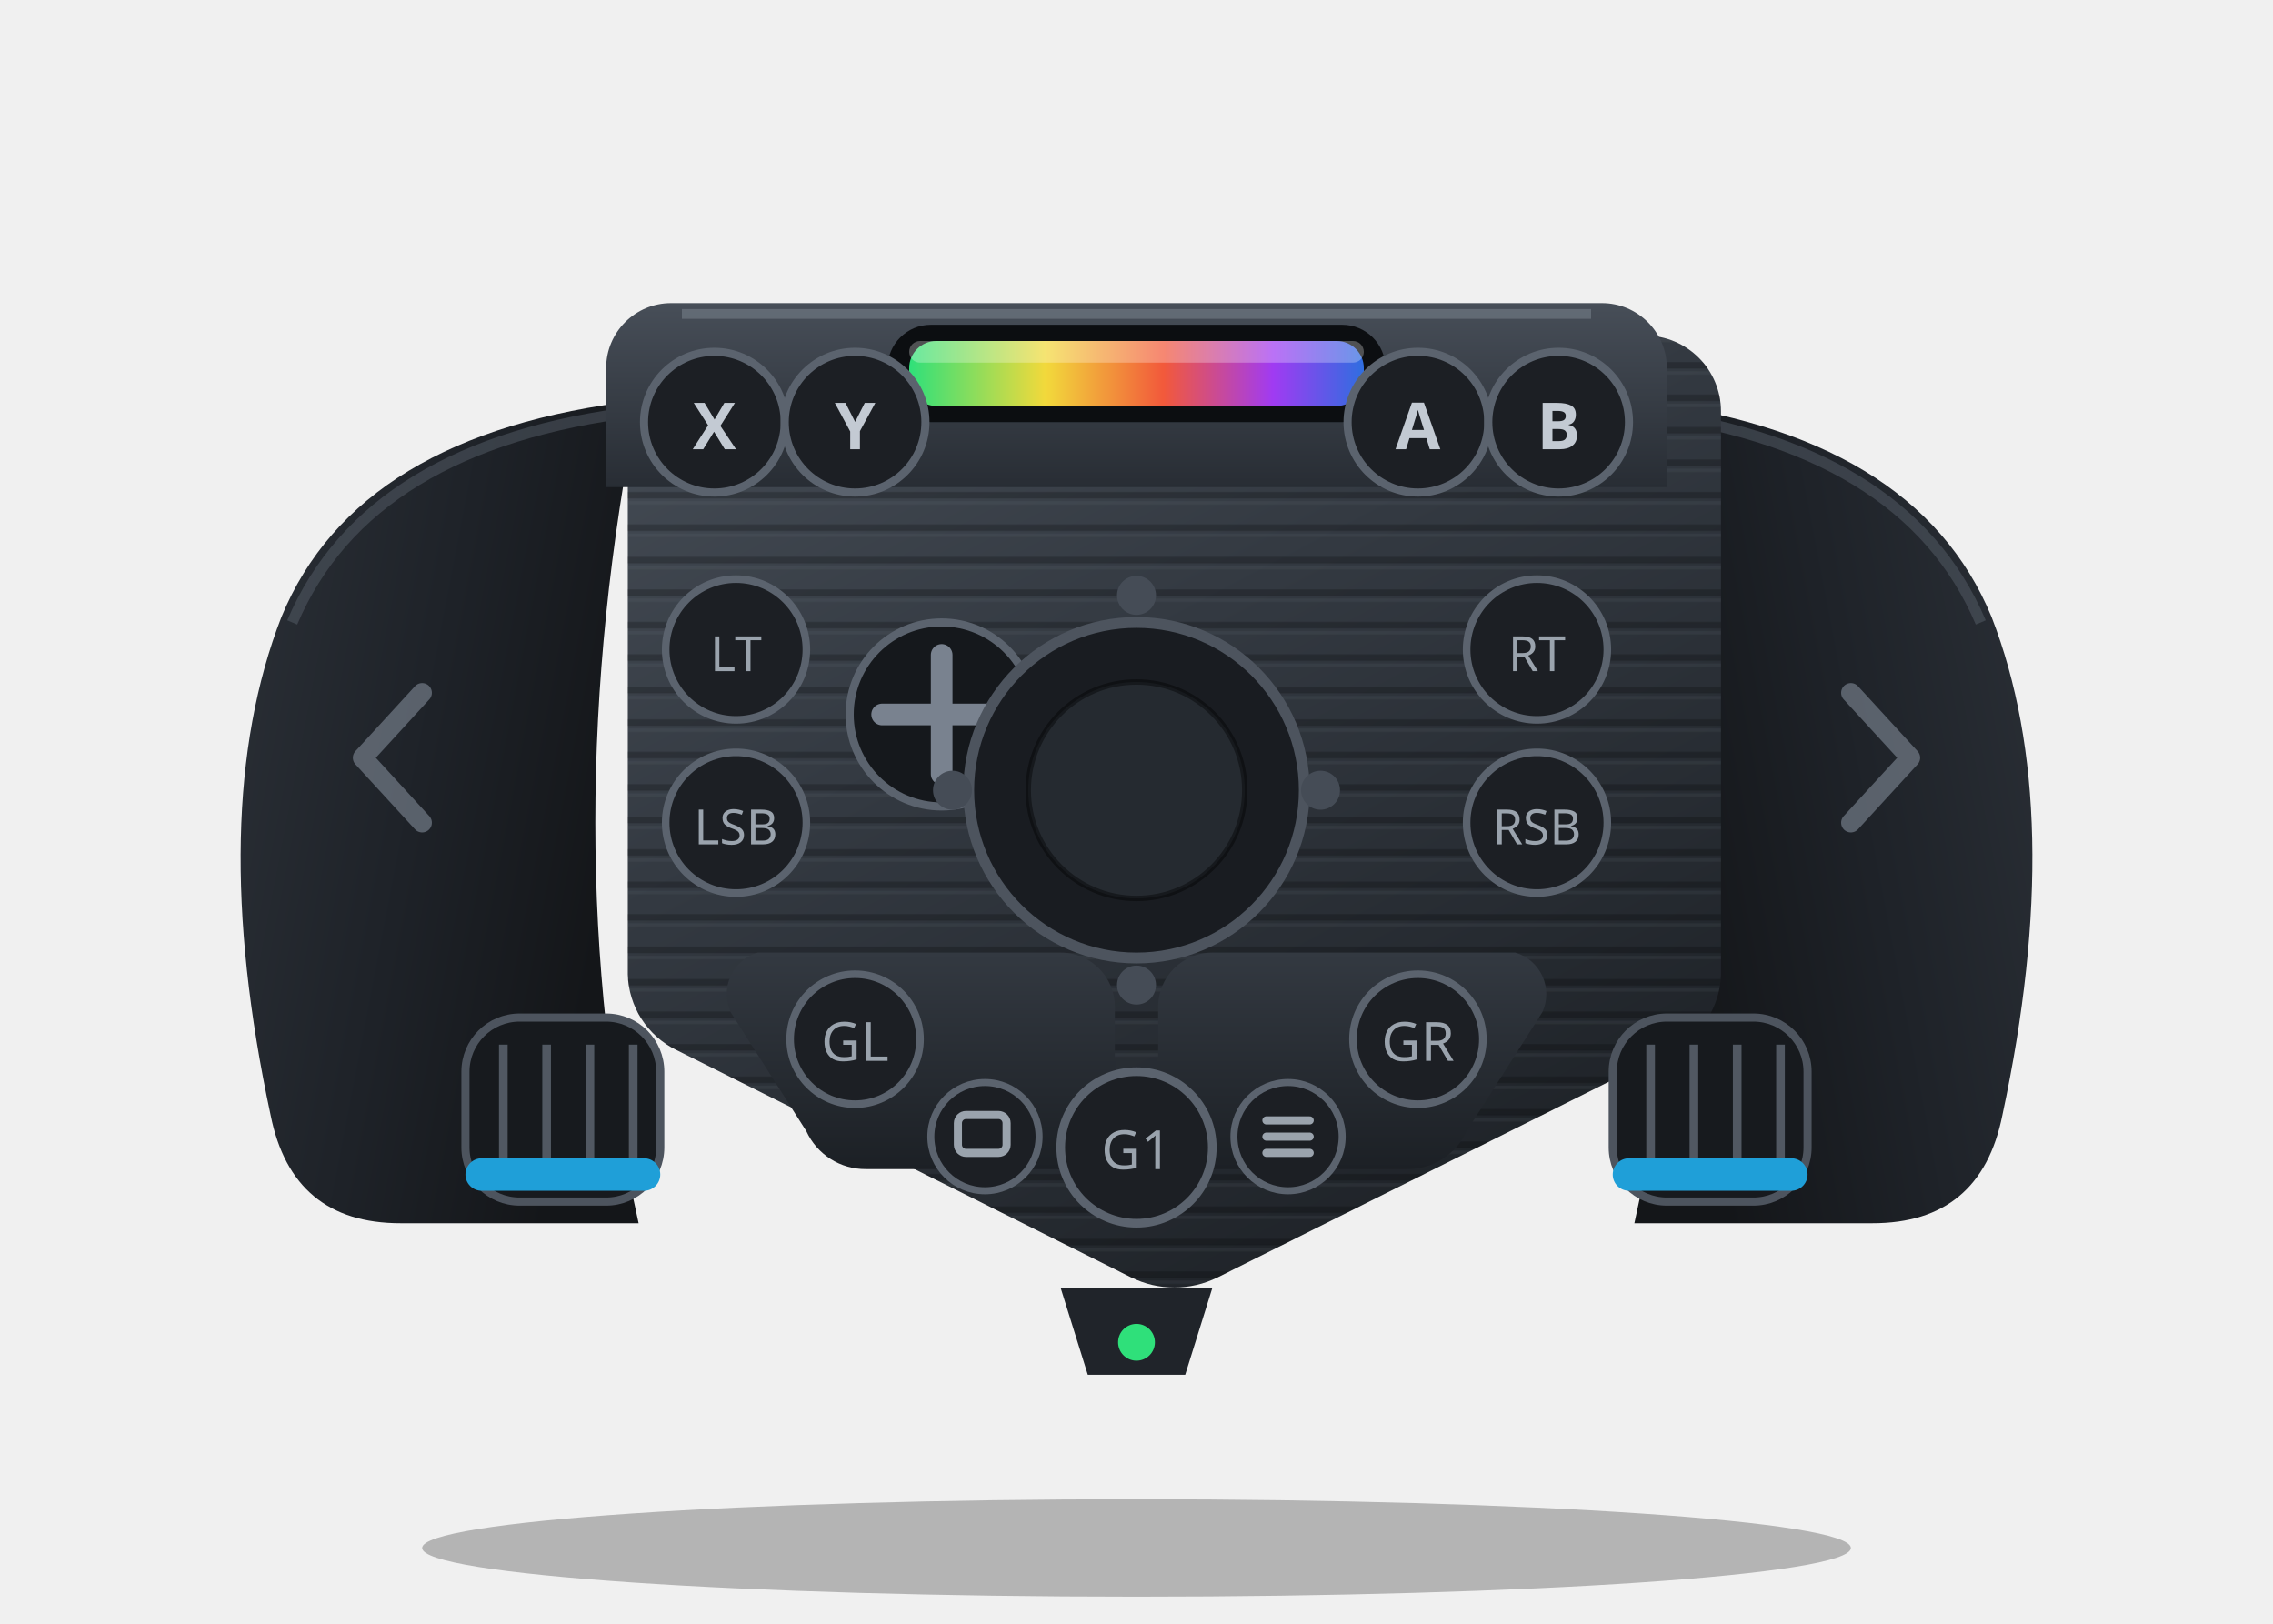
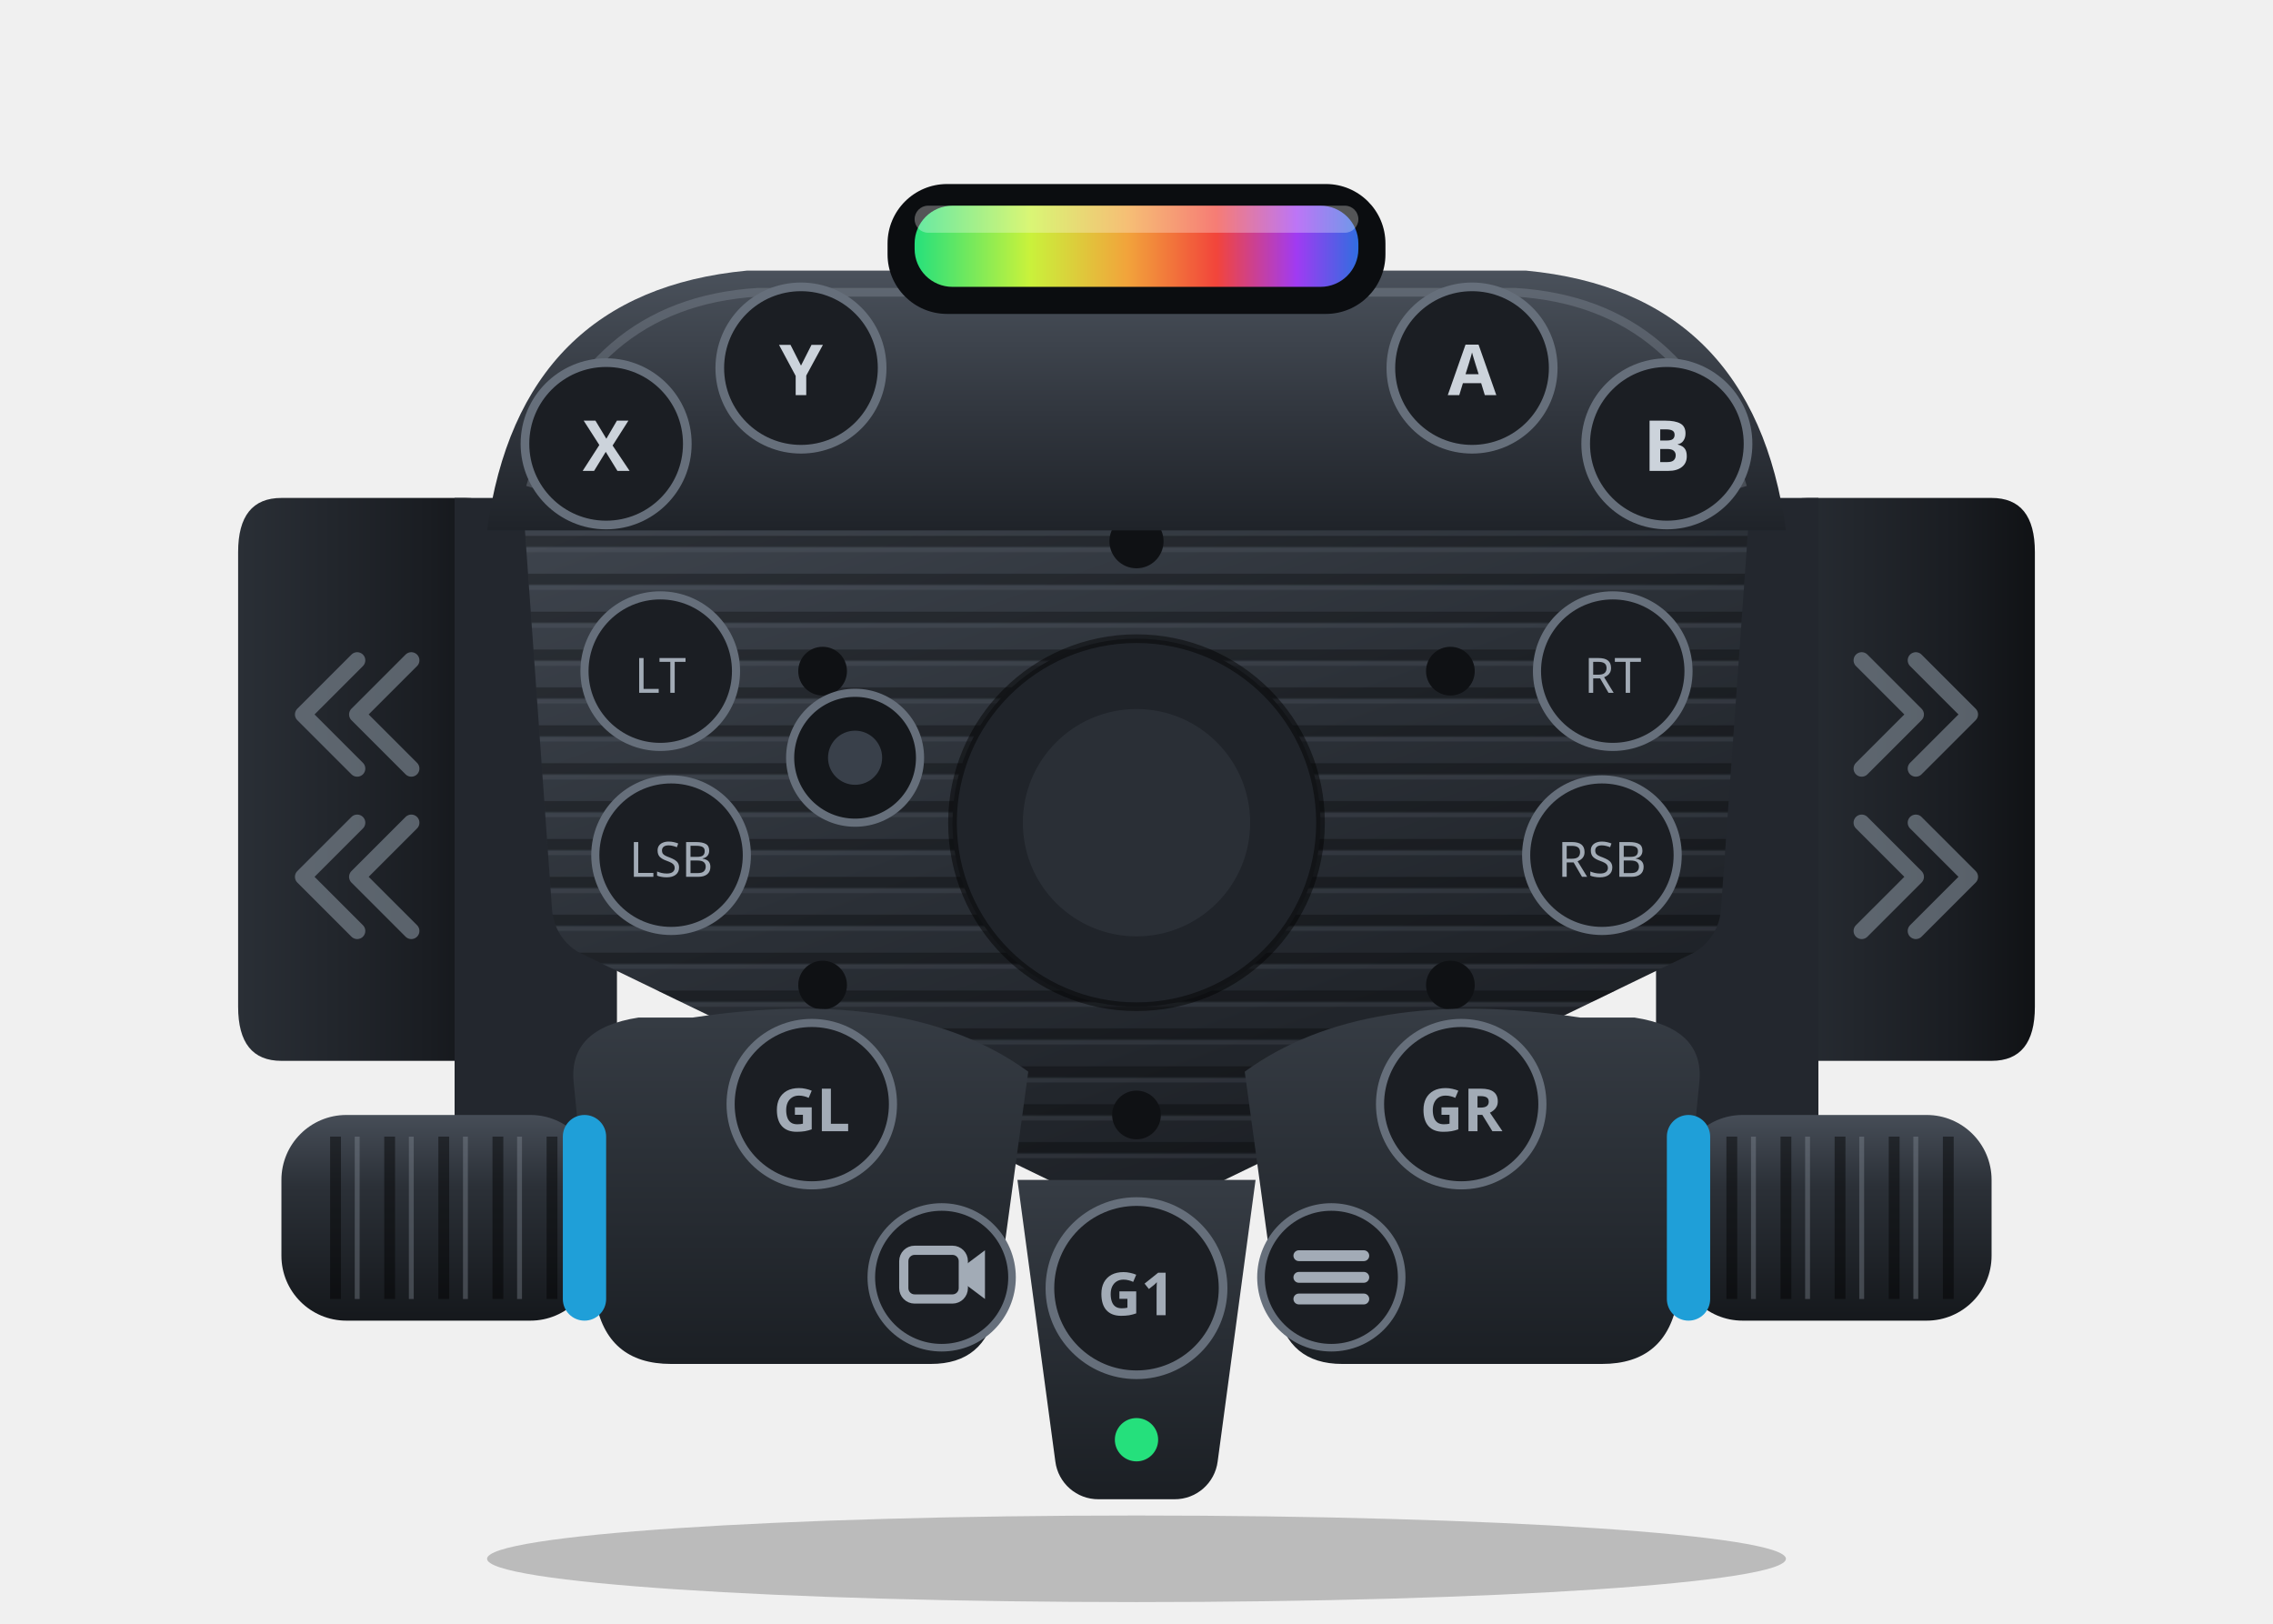
- <svg xmlns="http://www.w3.org/2000/svg" viewBox="0 0 420 300" role="img" aria-label="RS50 wheel hub: a formula-style hub with swept wing grips, a lit strip along the top and a knurled encoder at each lower corner">
+ <svg xmlns="http://www.w3.org/2000/svg" viewBox="0 0 420 300" role="img" aria-label="RS50 wheel hub: a curved top bar with a lit strip, a ribbed faceplate tapering to a tail, wedge panels carrying GL and GR, and a knurled barrel encoder at each lower corner">
  <defs>
-     <linearGradient id="rs-plate" x1="0.15" y1="0" x2="0.75" y2="1">
-       <stop offset="0" stop-color="#434a53" />
-       <stop offset="0.38" stop-color="#333941" />
-       <stop offset="1" stop-color="#1d2126" />
+     <linearGradient id="rs-plate" x1="0.2" y1="0" x2="0.8" y2="1">
+       <stop offset="0" stop-color="#3d434c" />
+       <stop offset="0.45" stop-color="#2b3037" />
+       <stop offset="1" stop-color="#191c21" />
    </linearGradient>
    <linearGradient id="rs-bar" x1="0" y1="0" x2="0" y2="1">
-       <stop offset="0" stop-color="#474e58" />
-       <stop offset="1" stop-color="#282d34" />
+       <stop offset="0" stop-color="#4a515b" />
+       <stop offset="0.55" stop-color="#31363e" />
+       <stop offset="1" stop-color="#1f2329" />
    </linearGradient>
-     <linearGradient id="rs-wing" x1="0" y1="0" x2="1" y2="0.4">
-       <stop offset="0" stop-color="#2b3037" />
-       <stop offset="0.55" stop-color="#1e2228" />
-       <stop offset="1" stop-color="#141619" />
+     <linearGradient id="rs-wedge" x1="0" y1="0" x2="0" y2="1">
+       <stop offset="0" stop-color="#363c44" />
+       <stop offset="1" stop-color="#1b1f24" />
    </linearGradient>
-     <linearGradient id="rs-wing-r" x1="1" y1="0" x2="0" y2="0.4">
-       <stop offset="0" stop-color="#2b3037" />
-       <stop offset="0.55" stop-color="#1e2228" />
-       <stop offset="1" stop-color="#141619" />
+     <linearGradient id="rs-fin" x1="0" y1="0" x2="1" y2="0">
+       <stop offset="0" stop-color="#2a2f36" />
+       <stop offset="0.7" stop-color="#1a1d22" />
+       <stop offset="1" stop-color="#101215" />
    </linearGradient>
-     <linearGradient id="rs-paddle" x1="0" y1="0" x2="0" y2="1">
-       <stop offset="0" stop-color="#333941" />
-       <stop offset="1" stop-color="#1c2025" />
+     <linearGradient id="rs-knob" x1="0" y1="0" x2="0" y2="1">
+       <stop offset="0" stop-color="#464d57" />
+       <stop offset="0.35" stop-color="#2b3037" />
+       <stop offset="1" stop-color="#15181c" />
    </linearGradient>
    <linearGradient id="rs-led" x1="0" y1="0" x2="1" y2="0">
-       <stop offset="0" stop-color="#2fe07a" />
-       <stop offset="0.30" stop-color="#f2d93b" />
-       <stop offset="0.56" stop-color="#f2593b" />
-       <stop offset="0.80" stop-color="#a03bf2" />
+       <stop offset="0" stop-color="#25e07c" />
+       <stop offset="0.26" stop-color="#c9f23b" />
+       <stop offset="0.48" stop-color="#f2a33b" />
+       <stop offset="0.68" stop-color="#f2453b" />
+       <stop offset="0.86" stop-color="#a03bf2" />
      <stop offset="1" stop-color="#2f6ee0" />
    </linearGradient>
-     <pattern id="rs-ribs" width="6" height="6" patternUnits="userSpaceOnUse">
-       <path d="M0 1.5 H6" stroke="#000" stroke-width="1.2" opacity="0.22" />
-       <path d="M0 2.9 H6" stroke="#79828f" stroke-width="0.6" opacity="0.10" />
+     <pattern id="rs-ribs" width="7" height="7" patternUnits="userSpaceOnUse">
+       <path d="M0 2 H7" stroke="#000" stroke-width="2" opacity="0.30" />
+       <path d="M0 3.6 H7" stroke="#828b98" stroke-width="0.8" opacity="0.13" />
    </pattern>
  </defs>
-   <ellipse cx="210" cy="286" rx="132" ry="9" fill="#000" opacity="0.25" />
-   <path d="M118 74 q-52 6 -66 40 q-14 36 -2 92 q4 20 24 20 h44 q-16-72 0-152 z" fill="url(#rs-wing)" />
-   <path d="M302 74 q52 6 66 40 q14 36 2 92 q-4 20 -24 20 h-44 q16-72 0-152 z" fill="url(#rs-wing-r)" />
-   <path d="M118 76 q-50 6 -64 39" stroke="#5b636e" stroke-width="2" fill="none" opacity="0.45" />
-   <path d="M302 76 q50 6 64 39" stroke="#5b636e" stroke-width="2" fill="none" opacity="0.45" />
-   <g stroke="#79828f" stroke-width="3.6" fill="none" stroke-linecap="round" stroke-linejoin="round" opacity="0.65">
-     <path d="M78 128 l-11 12 l11 12" />
-     <path d="M342 128 l11 12 l-11 12" />
+   <ellipse cx="210" cy="288" rx="120" ry="8" fill="#000" opacity="0.22" />
+   <path d="M52 92 h34 q8 0 8 10 v84 q0 10 -8 10 h-34 q-8 0 -8-10 v-84 q0-10 8-10 z" fill="url(#rs-fin)" />
+   <path d="M368 92 h-34 q-8 0 -8 10 v84 q0 10 8 10 h34 q8 0 8-10 v-84 q0-10 -8-10 z" fill="url(#rs-fin)" />
+   <path d="M84 92 h30 v128 h-30 z" fill="#23272e" />
+   <path d="M336 92 h-30 v128 h30 z" fill="#23272e" />
+   <g stroke="#7d8792" stroke-width="3" fill="none" stroke-linecap="round" stroke-linejoin="round" opacity="0.65">
+     <path d="M76 122 l-10 10 l10 10 M66 122 l-10 10 l10 10" />
+     <path d="M76 152 l-10 10 l10 10 M66 152 l-10 10 l10 10" />
+     <path d="M344 122 l10 10 l-10 10 M354 122 l10 10 l-10 10" />
+     <path d="M344 152 l10 10 l-10 10 M354 152 l10 10 l-10 10" />
  </g>
-   <path d="M116 62 h188 a14 14 0 0 1 14 14 v104 a16 16 0 0 1 -9 14            l-84 42 a18 18 0 0 1 -16 0 l-84-42 a16 16 0 0 1 -9-14 V76            a14 14 0 0 1 14-14 z" fill="url(#rs-plate)" />
-   <path d="M116 62 h188 a14 14 0 0 1 14 14 v104 a16 16 0 0 1 -9 14            l-84 42 a18 18 0 0 1 -16 0 l-84-42 a16 16 0 0 1 -9-14 V76            a14 14 0 0 1 14-14 z" fill="url(#rs-ribs)" />
-   <path d="M118 64 h184" stroke="#79828f" stroke-width="2" opacity="0.35" />
-   <path d="M124 56 h172 a12 12 0 0 1 12 12 v22 H112 V68 a12 12 0 0 1 12-12 z" fill="url(#rs-bar)" />
-   <path d="M126 58 h168" stroke="#8d95a1" stroke-width="1.8" opacity="0.40" />
-   <rect x="164" y="60" width="92" height="18" rx="8" fill="#0c0e11" />
-   <rect x="168" y="63" width="84" height="12" rx="5" fill="url(#rs-led)" />
-   <rect x="168" y="63" width="84" height="4" rx="2" fill="#fff" opacity="0.28" />
-   <g font-family="sans-serif" font-size="12" font-weight="700" text-anchor="middle">
-     <g fill="#1c1f24" stroke="#5b636e" stroke-width="1.5">
-       <circle cx="132" cy="78" r="13" />
-       <circle cx="158" cy="78" r="13" />
-       <circle cx="262" cy="78" r="13" />
-       <circle cx="288" cy="78" r="13" />
+   <path d="M96 84 h228 l-6 84 a10 10 0 0 1 -5 8 l-95 46 a16 16 0 0 1 -16 0            l-95-46 a10 10 0 0 1 -5-8 z" fill="url(#rs-plate)" />
+   <path d="M96 84 h228 l-6 84 a10 10 0 0 1 -5 8 l-95 46 a16 16 0 0 1 -16 0            l-95-46 a10 10 0 0 1 -5-8 z" fill="url(#rs-ribs)" />
+   <g fill="#0f1114">
+     <circle cx="210" cy="100" r="5" />
+     <circle cx="152" cy="124" r="4.5" />
+     <circle cx="268" cy="124" r="4.5" />
+     <circle cx="152" cy="182" r="4.5" />
+     <circle cx="268" cy="182" r="4.5" />
+     <circle cx="210" cy="206" r="4.5" />
+   </g>
+   <circle cx="210" cy="152" r="34" fill="#20242a" />
+   <circle cx="210" cy="152" r="34" fill="none" stroke="#000" stroke-width="1.6" opacity="0.45" />
+   <circle cx="210" cy="152" r="21" fill="#2a2f36" />
+   <path d="M90 98 q6-44 48-48 h144 q42 4 48 48 z" fill="url(#rs-bar)" />
+   <path d="M98 90 q10-34 42-36 h140 q32 2 42 36" stroke="#98a1ad" stroke-width="1.6" fill="none" opacity="0.30" />
+   <rect x="164" y="34" width="92" height="24" rx="11" fill="#0b0d10" />
+   <rect x="169" y="38" width="82" height="15" rx="7" fill="url(#rs-led)" />
+   <rect x="169" y="38" width="82" height="5" rx="2.5" fill="#fff" opacity="0.30" />
+   <g font-family="sans-serif" font-size="13" font-weight="700" text-anchor="middle">
+     <g fill="#1b1e23" stroke="#666f7b" stroke-width="1.6">
+       <circle cx="112" cy="82" r="15" />
+       <circle cx="148" cy="68" r="15" />
+       <circle cx="272" cy="68" r="15" />
+       <circle cx="308" cy="82" r="15" />
    </g>
-     <g fill="#c3cad3">
-       <text x="132" y="83">X</text>
-       <text x="158" y="83">Y</text>
-       <text x="262" y="83">A</text>
-       <text x="288" y="83">B</text>
+     <g fill="#ccd3db">
+       <text x="112" y="87">X</text>
+       <text x="148" y="73">Y</text>
+       <text x="272" y="73">A</text>
+       <text x="308" y="87">B</text>
    </g>
  </g>
  <g font-family="sans-serif" font-size="9" text-anchor="middle">
-     <g fill="#1c1f24" stroke="#5b636e" stroke-width="1.4">
-       <circle cx="136" cy="120" r="13" />
-       <circle cx="136" cy="152" r="13" />
-       <circle cx="284" cy="120" r="13" />
-       <circle cx="284" cy="152" r="13" />
+     <g fill="#1b1e23" stroke="#666f7b" stroke-width="1.5">
+       <circle cx="122" cy="124" r="14" />
+       <circle cx="124" cy="158" r="14" />
+       <circle cx="298" cy="124" r="14" />
+       <circle cx="296" cy="158" r="14" />
    </g>
-     <g fill="#9aa3ad">
-       <text x="136" y="124">LT</text>
-       <text x="136" y="156">LSB</text>
-       <text x="284" y="124">RT</text>
-       <text x="284" y="156">RSB</text>
+     <g fill="#a2abb6">
+       <text x="122" y="128">LT</text>
+       <text x="124" y="162">LSB</text>
+       <text x="298" y="128">RT</text>
+       <text x="296" y="162">RSB</text>
    </g>
  </g>
-   <circle cx="174" cy="132" r="17" fill="#15181c" stroke="#5b636e" stroke-width="1.5" />
-   <path d="M174 121 v22 M163 132 h22" stroke="#79828f" stroke-width="4" stroke-linecap="round" />
-   <circle cx="210" cy="146" r="31" fill="#191c21" stroke="#4d545e" stroke-width="2" />
-   <circle cx="210" cy="146" r="20" fill="#252a30" />
-   <circle cx="210" cy="146" r="20" fill="none" stroke="#000" stroke-width="1" opacity="0.4" />
-   <g fill="#454c56">
-     <circle cx="210" cy="110" r="3.6" />
-     <circle cx="210" cy="182" r="3.6" />
-     <circle cx="176" cy="146" r="3.6" />
-     <circle cx="244" cy="146" r="3.6" />
-   </g>
-   <path d="M140 176 h56 a10 10 0 0 1 10 10 v20 a10 10 0 0 1 -10 10 h-36            a12 12 0 0 1 -11-7 l-14-22 a8 8 0 0 1 5-11 z" fill="url(#rs-paddle)" />
-   <path d="M280 176 h-56 a10 10 0 0 0 -10 10 v20 a10 10 0 0 0 10 10 h36            a12 12 0 0 0 11-7 l14-22 a8 8 0 0 0 -5-11 z" fill="url(#rs-paddle)" />
-   <g font-family="sans-serif" font-size="10" text-anchor="middle">
-     <g fill="#1c1f24" stroke="#5b636e" stroke-width="1.4">
-       <circle cx="158" cy="192" r="12" />
-       <circle cx="262" cy="192" r="12" />
+   <circle cx="158" cy="140" r="12" fill="#14171b" stroke="#666f7b" stroke-width="1.5" />
+   <circle cx="158" cy="140" r="5" fill="#39404a" />
+   <path d="M128 188 q40-6 62 10 l-6 44 q-2 10 -12 10 h-48 q-12 0 -14-12 l-4-40            q-1-10 12-12 z" fill="url(#rs-wedge)" />
+   <path d="M292 188 q-40-6 -62 10 l6 44 q2 10 12 10 h48 q12 0 14-12 l4-40            q1-10 -12-12 z" fill="url(#rs-wedge)" />
+   <g font-family="sans-serif" font-size="11" font-weight="600" text-anchor="middle">
+     <g fill="#1b1e23" stroke="#666f7b" stroke-width="1.5">
+       <circle cx="150" cy="204" r="15" />
+       <circle cx="270" cy="204" r="15" />
    </g>
-     <g fill="#9aa3ad">
-       <text x="158" y="196">GL</text>
-       <text x="262" y="196">GR</text>
+     <g fill="#a2abb6">
+       <text x="150" y="209">GL</text>
+       <text x="270" y="209">GR</text>
    </g>
  </g>
-   <g fill="#1c1f24" stroke="#5b636e" stroke-width="1.3">
-     <circle cx="182" cy="210" r="10" />
-     <circle cx="238" cy="210" r="10" />
+   <circle cx="174" cy="236" r="13" fill="#1b1e23" stroke="#666f7b" stroke-width="1.4" />
+   <g stroke="#a2abb6" stroke-width="1.7" fill="none" stroke-linejoin="round">
+     <rect x="167" y="231" width="11" height="9" rx="2" />
+     <path d="M178 234 l4-3 v9 l-4-3 z" fill="#a2abb6" stroke="none" />
  </g>
-   <g stroke="#9aa3ad" stroke-width="1.5" fill="none" stroke-linecap="round">
-     <rect x="177" y="206" width="9" height="7" rx="1.5" />
-     <path d="M234 207 h8 M234 210 h8 M234 213 h8" />
+   <circle cx="246" cy="236" r="13" fill="#1b1e23" stroke="#666f7b" stroke-width="1.4" />
+   <g stroke="#a2abb6" stroke-width="2" stroke-linecap="round">
+     <path d="M240 232 h12 M240 236 h12 M240 240 h12" />
  </g>
  <g>
-     <rect x="86" y="188" width="36" height="34" rx="10" fill="#171a1e" stroke="#4d545e" stroke-width="1.5" />
-     <g stroke="#5f6873" stroke-width="1.6" opacity="0.8">
-       <path d="M93 193 v24 M101 193 v24 M109 193 v24 M117 193 v24" />
+     <rect x="52" y="206" width="58" height="38" rx="12" fill="url(#rs-knob)" />
+     <g stroke="#000" stroke-width="2" opacity="0.45">
+       <path d="M62 210 v30 M72 210 v30 M82 210 v30 M92 210 v30 M102 210 v30" />
    </g>
-     <rect x="86" y="214" width="36" height="6" rx="3" fill="#1f9fd8" />
+     <g stroke="#8f98a4" stroke-width="0.9" opacity="0.35">
+       <path d="M66 210 v30 M76 210 v30 M86 210 v30 M96 210 v30" />
+     </g>
+     <rect x="104" y="206" width="8" height="38" rx="4" fill="#1f9fd8" />
  </g>
  <g>
-     <rect x="298" y="188" width="36" height="34" rx="10" fill="#171a1e" stroke="#4d545e" stroke-width="1.5" />
-     <g stroke="#5f6873" stroke-width="1.6" opacity="0.8">
-       <path d="M305 193 v24 M313 193 v24 M321 193 v24 M329 193 v24" />
+     <rect x="310" y="206" width="58" height="38" rx="12" fill="url(#rs-knob)" />
+     <g stroke="#000" stroke-width="2" opacity="0.45">
+       <path d="M320 210 v30 M330 210 v30 M340 210 v30 M350 210 v30 M360 210 v30" />
    </g>
-     <rect x="298" y="214" width="36" height="6" rx="3" fill="#1f9fd8" />
+     <g stroke="#8f98a4" stroke-width="0.9" opacity="0.35">
+       <path d="M324 210 v30 M334 210 v30 M344 210 v30 M354 210 v30" />
+     </g>
+     <rect x="308" y="206" width="8" height="38" rx="4" fill="#1f9fd8" />
  </g>
-   <circle cx="210" cy="212" r="14" fill="#1c1f24" stroke="#5b636e" stroke-width="1.6" />
-   <text x="210" y="216" font-family="sans-serif" font-size="10" text-anchor="middle" fill="#9aa3ad">G1</text>
-   <path d="M196 238 h28 l-5 16 h-18 z" fill="#20242a" />
-   <circle cx="210" cy="248" r="3.4" fill="#2fe07a" />
+   <path d="M188 218 h44 l-7 52 a8 8 0 0 1 -8 7 h-14 a8 8 0 0 1 -8-7 z" fill="url(#rs-wedge)" />
+   <circle cx="210" cy="238" r="16" fill="#1b1e23" stroke="#666f7b" stroke-width="1.6" />
+   <text x="210" y="243" font-family="sans-serif" font-size="11" font-weight="600" text-anchor="middle" fill="#a2abb6">G1</text>
+   <circle cx="210" cy="266" r="4" fill="#25e07c" />
</svg>
